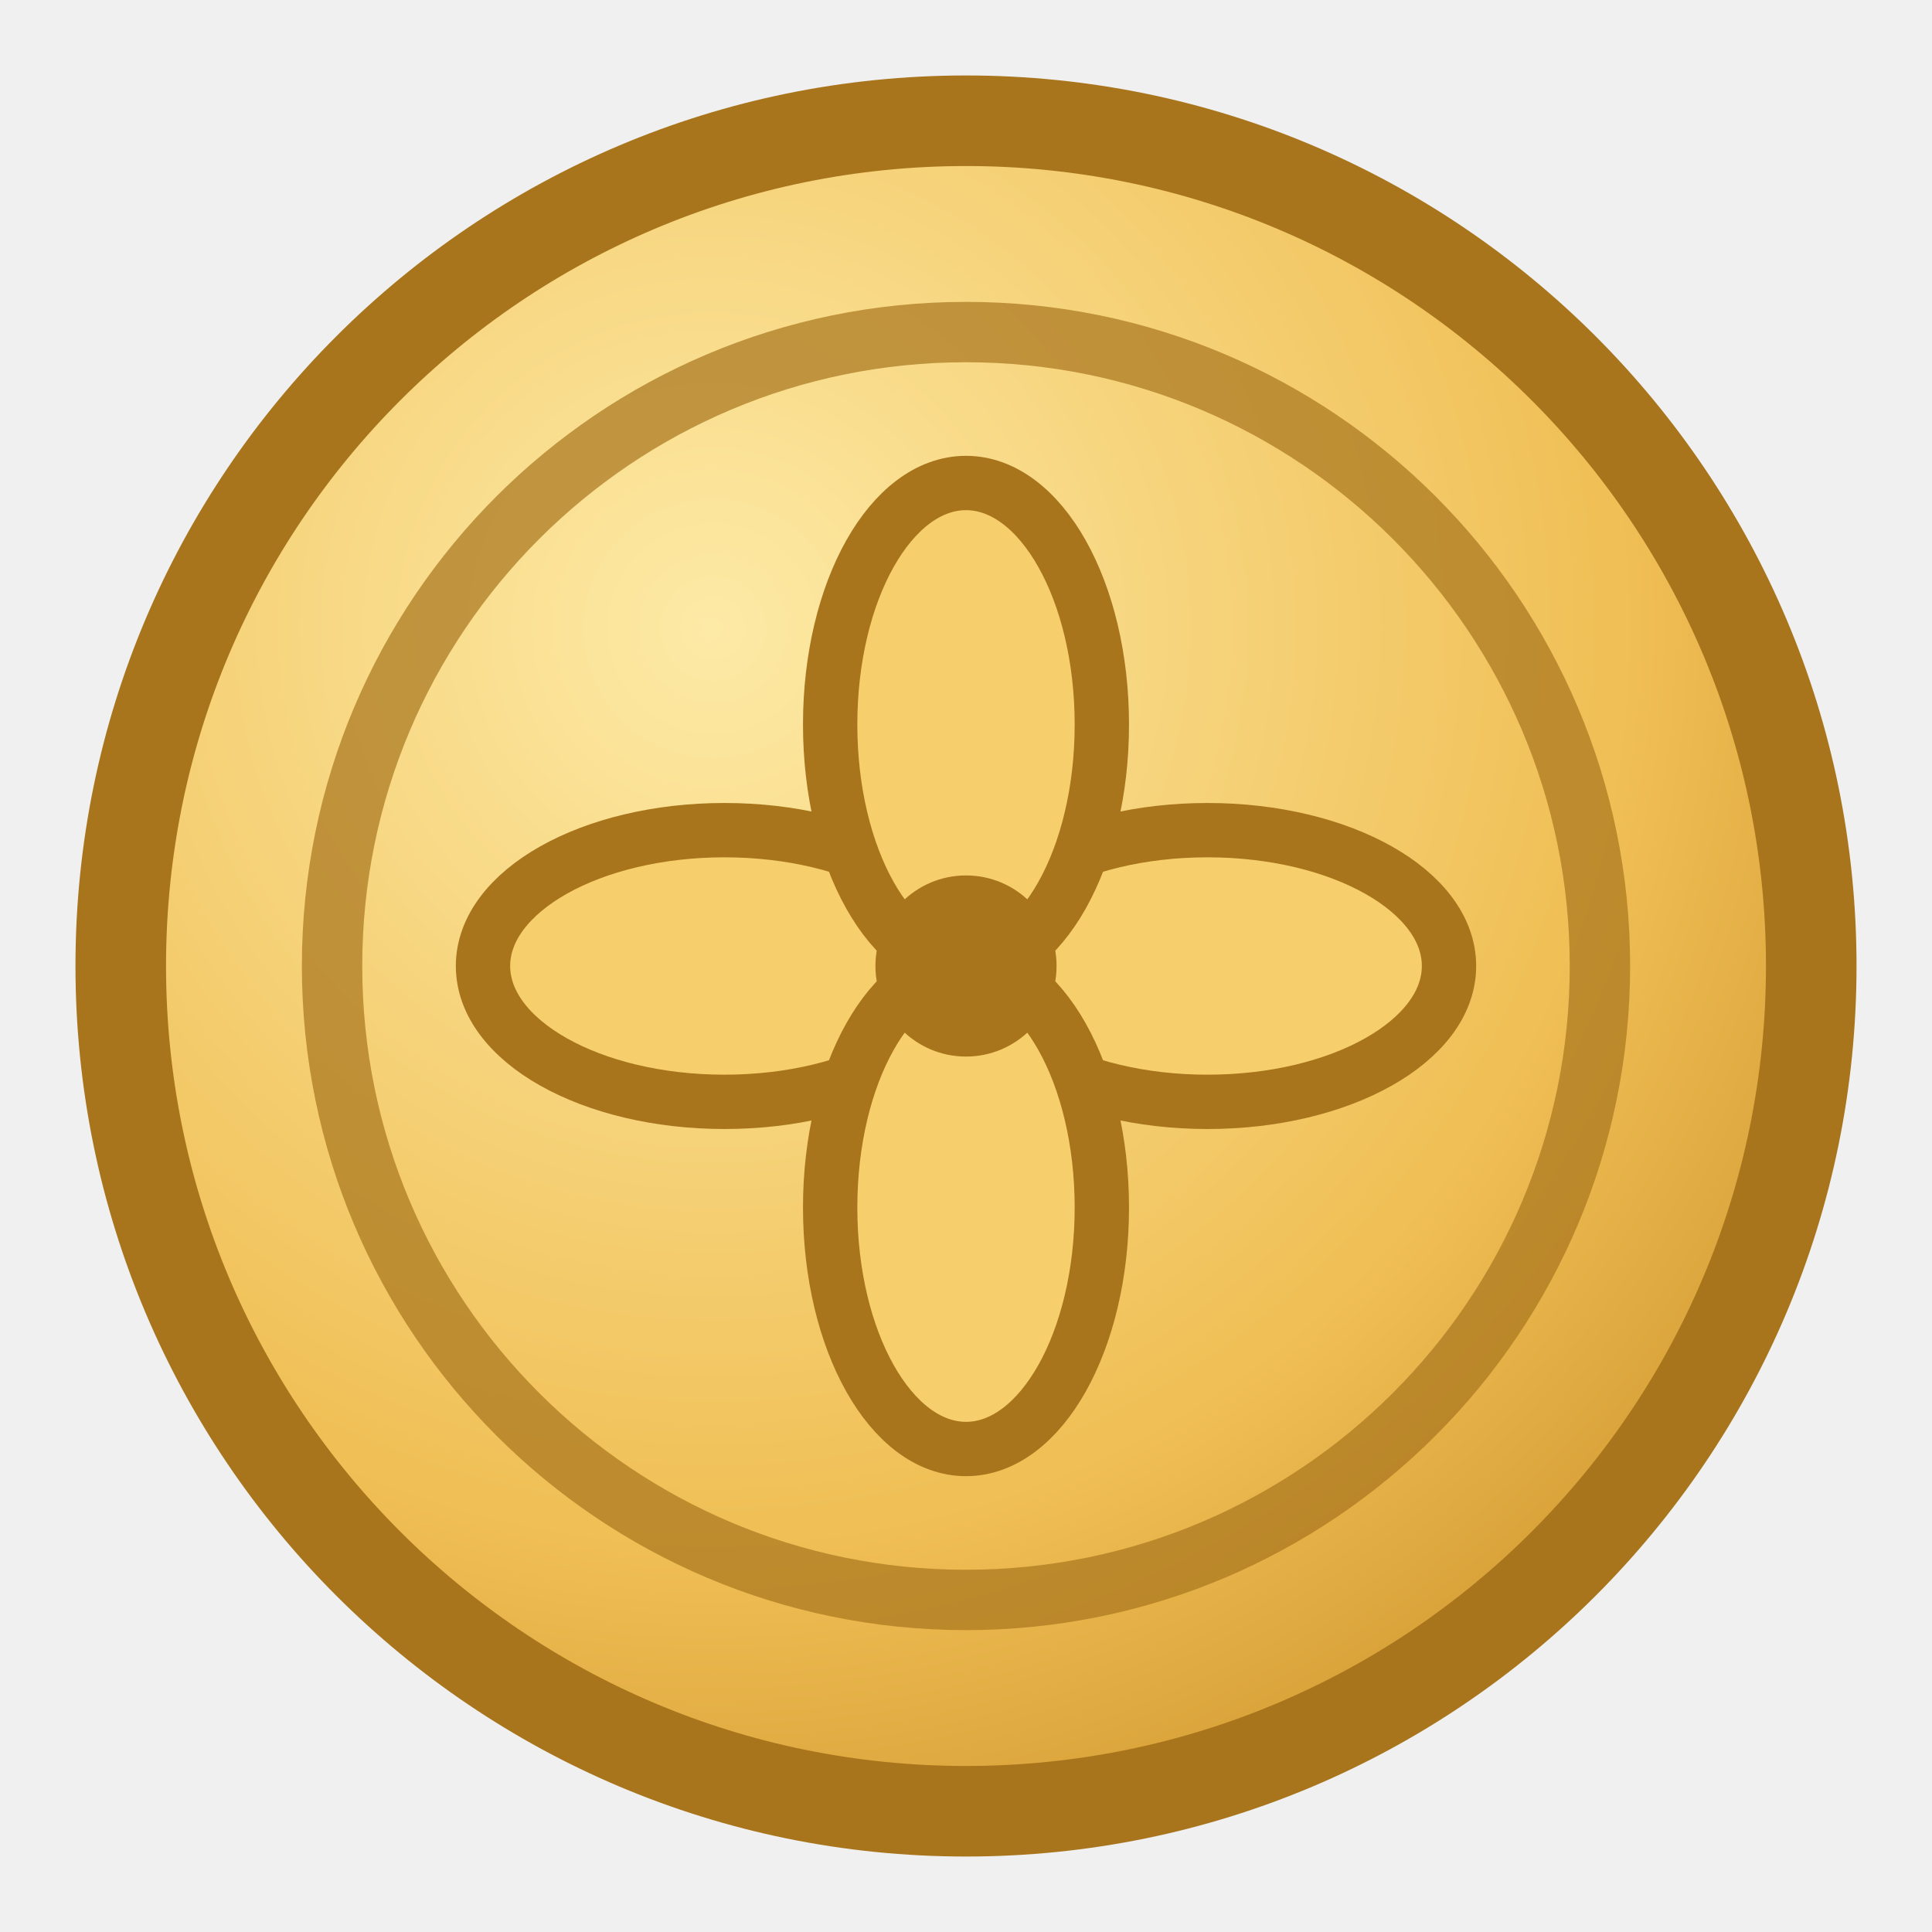
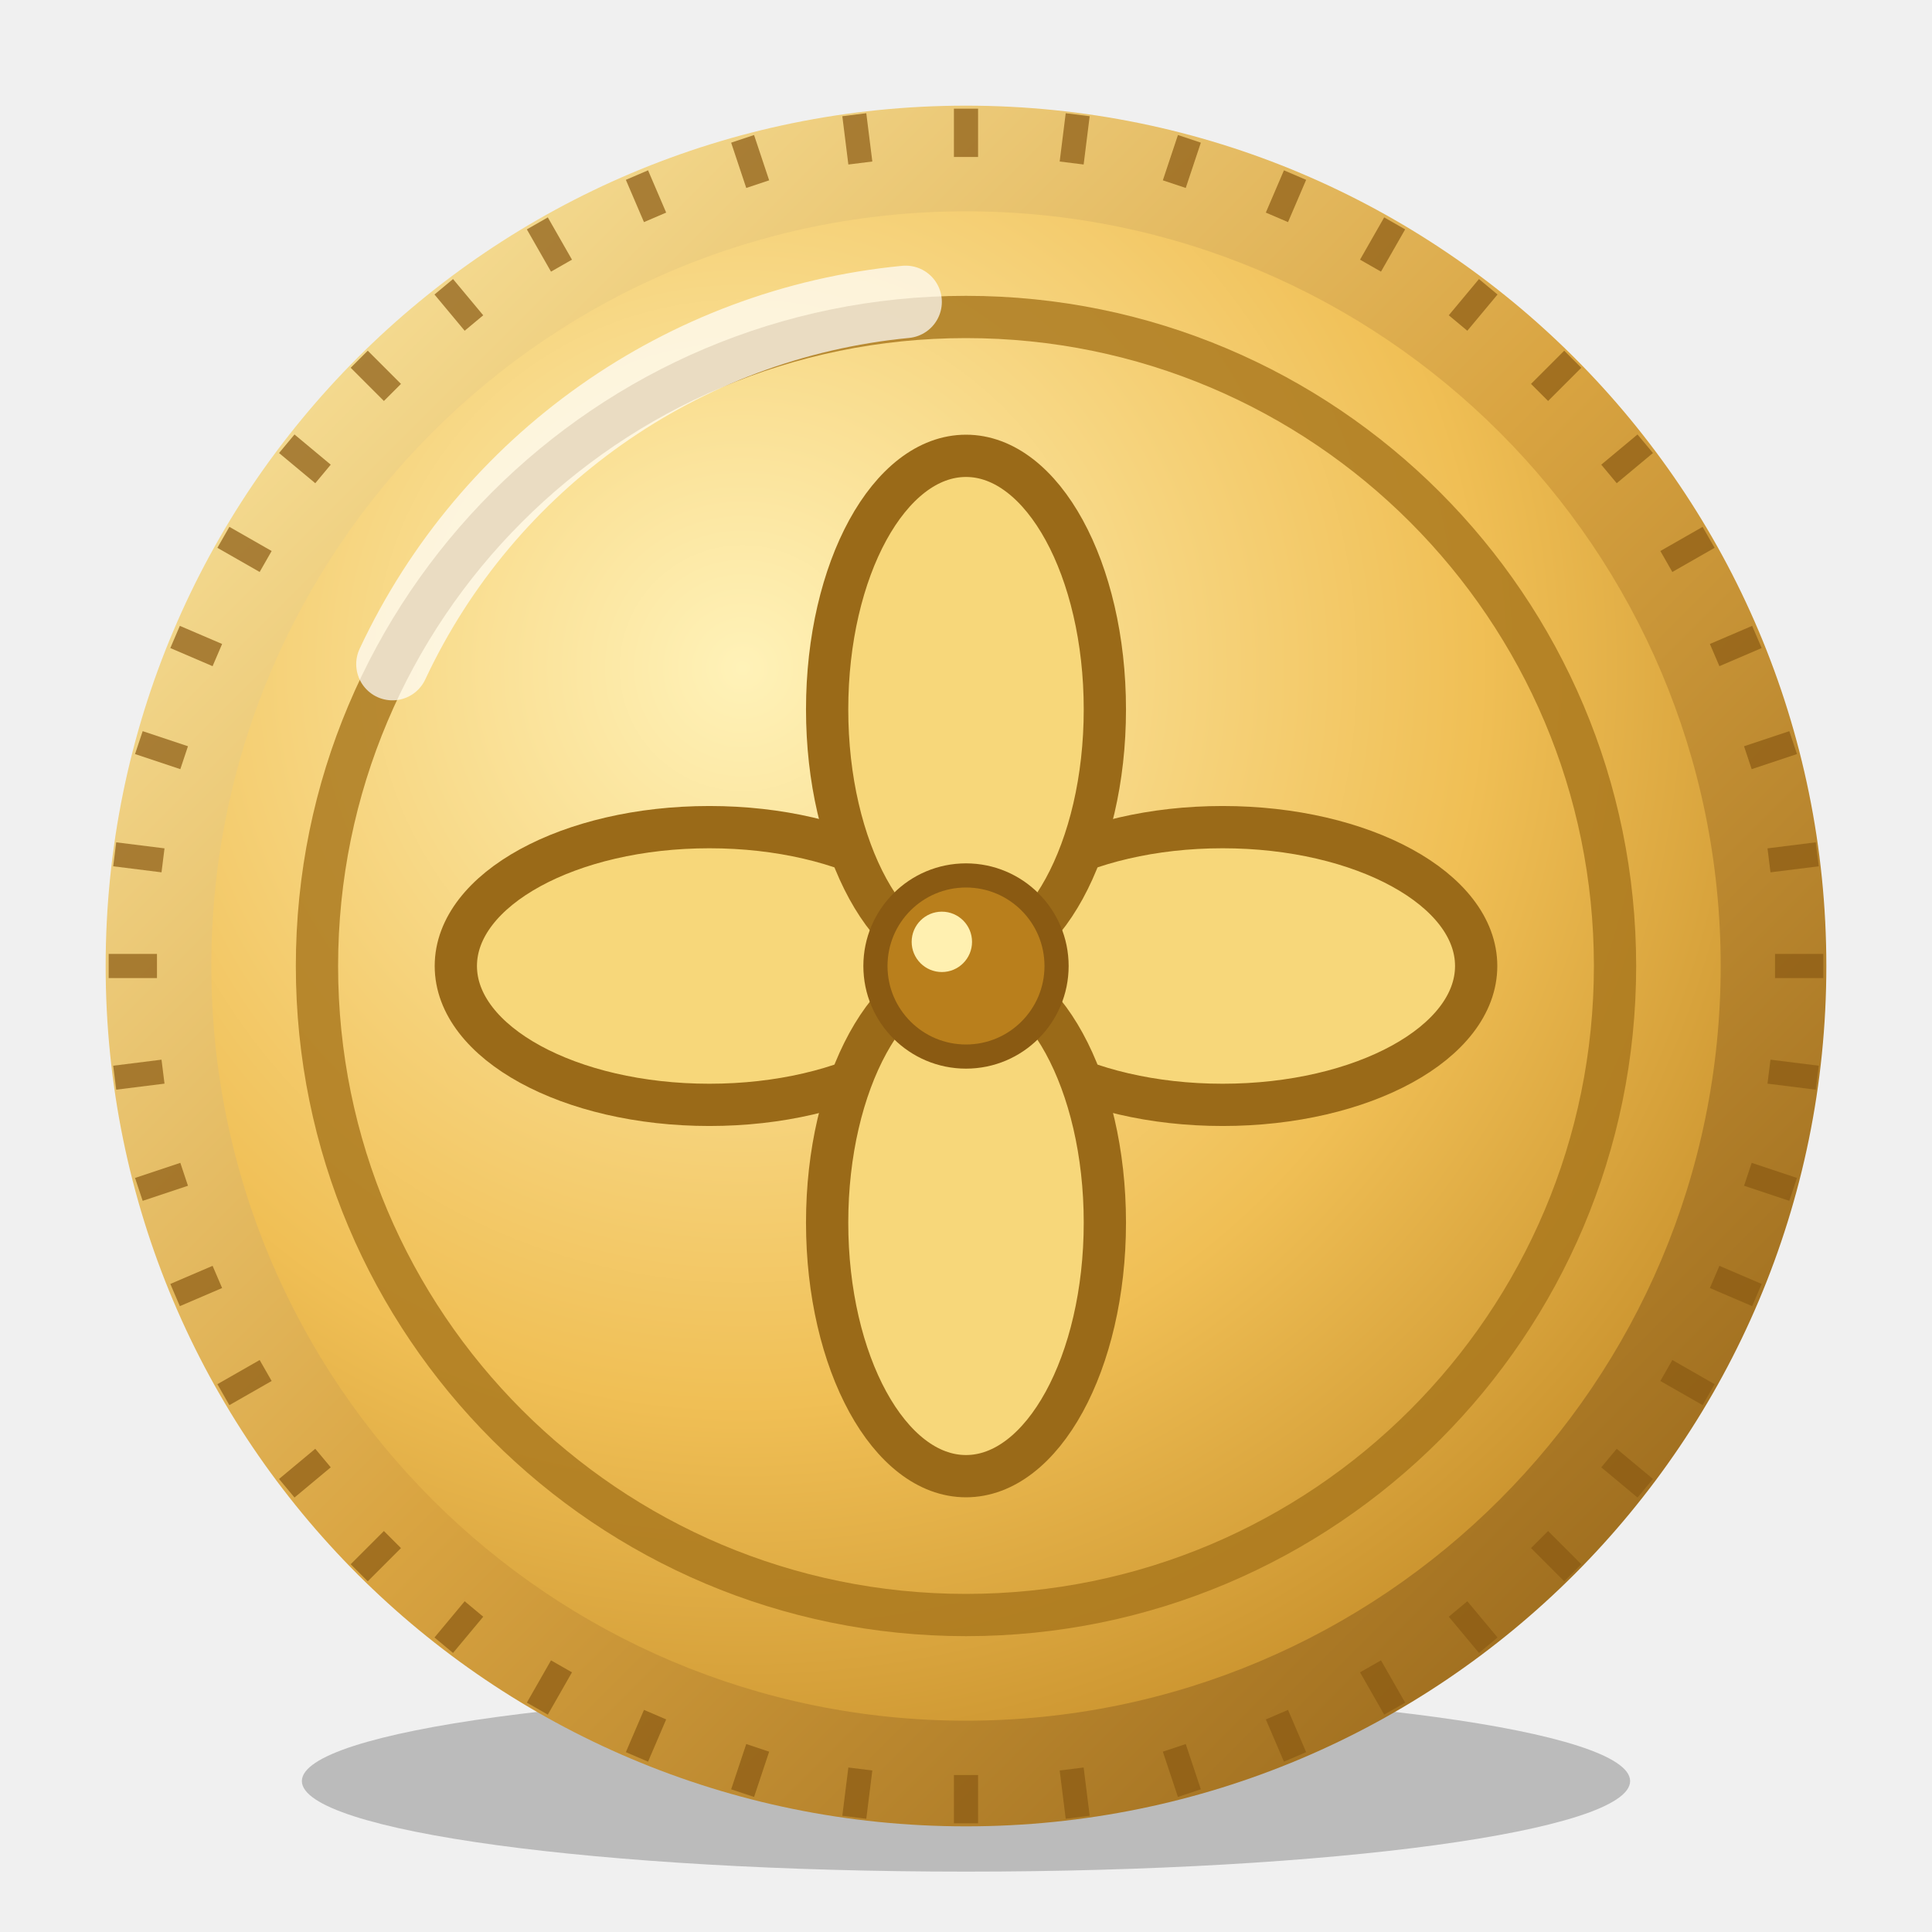
<svg xmlns="http://www.w3.org/2000/svg" viewBox="0 0 64 64" width="64" height="64">
  <defs>
-     <radialGradient id="c" cx=".35" cy=".3" r=".9">
-       <stop offset="0" stop-color="#fdeaa6" />
-       <stop offset=".6" stop-color="#f0bf55" />
-       <stop offset="1" stop-color="#c58a22" />
+     <linearGradient id="rim" x1="0" y1="0" x2="1" y2="1">
+       <stop offset="0" stop-color="#fff0b0" />
+       <stop offset="0.5" stop-color="#d9a441" />
+       <stop offset="1" stop-color="#8a5a12" />
+     </linearGradient>
+     <radialGradient id="face" cx="0.35" cy="0.3" r="0.9">
+       <stop offset="0" stop-color="#fff2b8" />
+       <stop offset="0.55" stop-color="#f0bf55" />
+       <stop offset="1" stop-color="#b97f1c" />
    </radialGradient>
  </defs>
-   <circle cx="32" cy="32" r="28" fill="url(#c)" stroke="#a8751c" stroke-width="3" />
-   <circle cx="32" cy="32" r="21" fill="none" stroke="#a8751c" stroke-width="2" opacity=".7" />
-   <g fill="#f6cf6c" stroke="#a8751c" stroke-width="1.8">
-     <ellipse cx="24" cy="32" rx="8" ry="4.5" />
-     <ellipse cx="40" cy="32" rx="8" ry="4.5" />
-     <ellipse cx="32" cy="24" rx="4.5" ry="8" />
-     <ellipse cx="32" cy="40" rx="4.5" ry="8" />
+   <ellipse cx="32" cy="59" rx="22" ry="3" fill="#000" opacity=".22" />
+   <circle cx="32" cy="32" r="28.5" fill="url(#rim)" />
+   <circle cx="32" cy="32" r="25" fill="url(#face)" />
+   <path d="M58.8 32.0L60.4 32.0" stroke="#8a5a12" stroke-width=".8" opacity=".7" />
+   <path d="M58.6 35.5L60.2 35.7" stroke="#8a5a12" stroke-width=".8" opacity=".7" />
+   <path d="M57.9 38.9L59.4 39.4" stroke="#8a5a12" stroke-width=".8" opacity=".7" />
+   <path d="M56.8 42.3L58.2 42.9" stroke="#8a5a12" stroke-width=".8" opacity=".7" />
+   <path d="M55.2 45.4L56.6 46.2" stroke="#8a5a12" stroke-width=".8" opacity=".7" />
+   <path d="M53.3 48.3L54.5 49.3" stroke="#8a5a12" stroke-width=".8" opacity=".7" />
+   <path d="M51.0 51.0L52.1 52.1" stroke="#8a5a12" stroke-width=".8" opacity=".7" />
+   <path d="M48.3 53.3L49.3 54.5" stroke="#8a5a12" stroke-width=".8" opacity=".7" />
+   <path d="M45.4 55.2L46.2 56.6" stroke="#8a5a12" stroke-width=".8" opacity=".7" />
+   <path d="M42.3 56.8L42.9 58.2" stroke="#8a5a12" stroke-width=".8" opacity=".7" />
+   <path d="M38.9 57.9L39.4 59.4" stroke="#8a5a12" stroke-width=".8" opacity=".7" />
+   <path d="M35.5 58.6L35.7 60.2" stroke="#8a5a12" stroke-width=".8" opacity=".7" />
+   <path d="M32.0 58.8L32.0 60.4" stroke="#8a5a12" stroke-width=".8" opacity=".7" />
+   <path d="M28.5 58.6L28.3 60.2" stroke="#8a5a12" stroke-width=".8" opacity=".7" />
+   <path d="M25.1 57.9L24.6 59.4" stroke="#8a5a12" stroke-width=".8" opacity=".7" />
+   <path d="M21.7 56.8L21.1 58.2" stroke="#8a5a12" stroke-width=".8" opacity=".7" />
+   <path d="M18.6 55.2L17.8 56.6" stroke="#8a5a12" stroke-width=".8" opacity=".7" />
+   <path d="M15.7 53.3L14.7 54.5" stroke="#8a5a12" stroke-width=".8" opacity=".7" />
+   <path d="M13.0 51.0L11.9 52.1" stroke="#8a5a12" stroke-width=".8" opacity=".7" />
+   <path d="M10.7 48.3L9.5 49.3" stroke="#8a5a12" stroke-width=".8" opacity=".7" />
+   <path d="M8.8 45.4L7.4 46.2" stroke="#8a5a12" stroke-width=".8" opacity=".7" />
+   <path d="M7.2 42.3L5.8 42.9" stroke="#8a5a12" stroke-width=".8" opacity=".7" />
+   <path d="M6.1 38.9L4.6 39.4" stroke="#8a5a12" stroke-width=".8" opacity=".7" />
+   <path d="M5.4 35.5L3.8 35.7" stroke="#8a5a12" stroke-width=".8" opacity=".7" />
+   <path d="M5.2 32.0L3.6 32.0" stroke="#8a5a12" stroke-width=".8" opacity=".7" />
+   <path d="M5.4 28.5L3.8 28.3" stroke="#8a5a12" stroke-width=".8" opacity=".7" />
+   <path d="M6.1 25.1L4.6 24.6" stroke="#8a5a12" stroke-width=".8" opacity=".7" />
+   <path d="M7.2 21.7L5.8 21.1" stroke="#8a5a12" stroke-width=".8" opacity=".7" />
+   <path d="M8.8 18.6L7.4 17.8" stroke="#8a5a12" stroke-width=".8" opacity=".7" />
+   <path d="M10.7 15.7L9.5 14.7" stroke="#8a5a12" stroke-width=".8" opacity=".7" />
+   <path d="M13.0 13.0L11.9 11.9" stroke="#8a5a12" stroke-width=".8" opacity=".7" />
+   <path d="M15.7 10.7L14.7 9.5" stroke="#8a5a12" stroke-width=".8" opacity=".7" />
+   <path d="M18.6 8.8L17.8 7.4" stroke="#8a5a12" stroke-width=".8" opacity=".7" />
+   <path d="M21.7 7.2L21.1 5.8" stroke="#8a5a12" stroke-width=".8" opacity=".7" />
+   <path d="M25.1 6.1L24.6 4.6" stroke="#8a5a12" stroke-width=".8" opacity=".7" />
+   <path d="M28.5 5.4L28.3 3.8" stroke="#8a5a12" stroke-width=".8" opacity=".7" />
+   <path d="M32.0 5.2L32.0 3.6" stroke="#8a5a12" stroke-width=".8" opacity=".7" />
+   <path d="M35.5 5.4L35.7 3.8" stroke="#8a5a12" stroke-width=".8" opacity=".7" />
+   <path d="M38.9 6.1L39.4 4.6" stroke="#8a5a12" stroke-width=".8" opacity=".7" />
+   <path d="M42.3 7.2L42.9 5.8" stroke="#8a5a12" stroke-width=".8" opacity=".7" />
+   <path d="M45.4 8.8L46.2 7.4" stroke="#8a5a12" stroke-width=".8" opacity=".7" />
+   <path d="M48.3 10.7L49.3 9.5" stroke="#8a5a12" stroke-width=".8" opacity=".7" />
+   <path d="M51.0 13.0L52.1 11.9" stroke="#8a5a12" stroke-width=".8" opacity=".7" />
+   <path d="M53.3 15.7L54.5 14.7" stroke="#8a5a12" stroke-width=".8" opacity=".7" />
+   <path d="M55.2 18.6L56.6 17.8" stroke="#8a5a12" stroke-width=".8" opacity=".7" />
+   <path d="M56.8 21.7L58.2 21.1" stroke="#8a5a12" stroke-width=".8" opacity=".7" />
+   <path d="M57.9 25.1L59.4 24.6" stroke="#8a5a12" stroke-width=".8" opacity=".7" />
+   <path d="M58.6 28.5L60.2 28.3" stroke="#8a5a12" stroke-width=".8" opacity=".7" />
+   <circle cx="32" cy="32" r="21.5" fill="none" stroke="#a8751c" stroke-width="1.4" opacity=".8" />
+   <g fill="#f7d77a" stroke="#9a6a18" stroke-width="1.4">
+     <ellipse cx="23.5" cy="32" rx="8.4" ry="4.6" />
+     <ellipse cx="40.5" cy="32" rx="8.4" ry="4.6" />
+     <ellipse cx="32" cy="23.5" rx="4.6" ry="8.4" />
+     <ellipse cx="32" cy="40.5" rx="4.6" ry="8.4" />
  </g>
-   <circle cx="32" cy="32" r="3" fill="#a8751c" />
+   <circle cx="32" cy="32" r="3" fill="#b97f1c" stroke="#8a5a12" stroke-width=".8" />
+   <circle cx="31.2" cy="31.2" r="1" fill="#fff0b0" />
+   <path d="M13 22A21 21 0 0 1 30 10" stroke="#fff" stroke-width="2.4" fill="none" stroke-linecap="round" opacity=".7" />
</svg>
